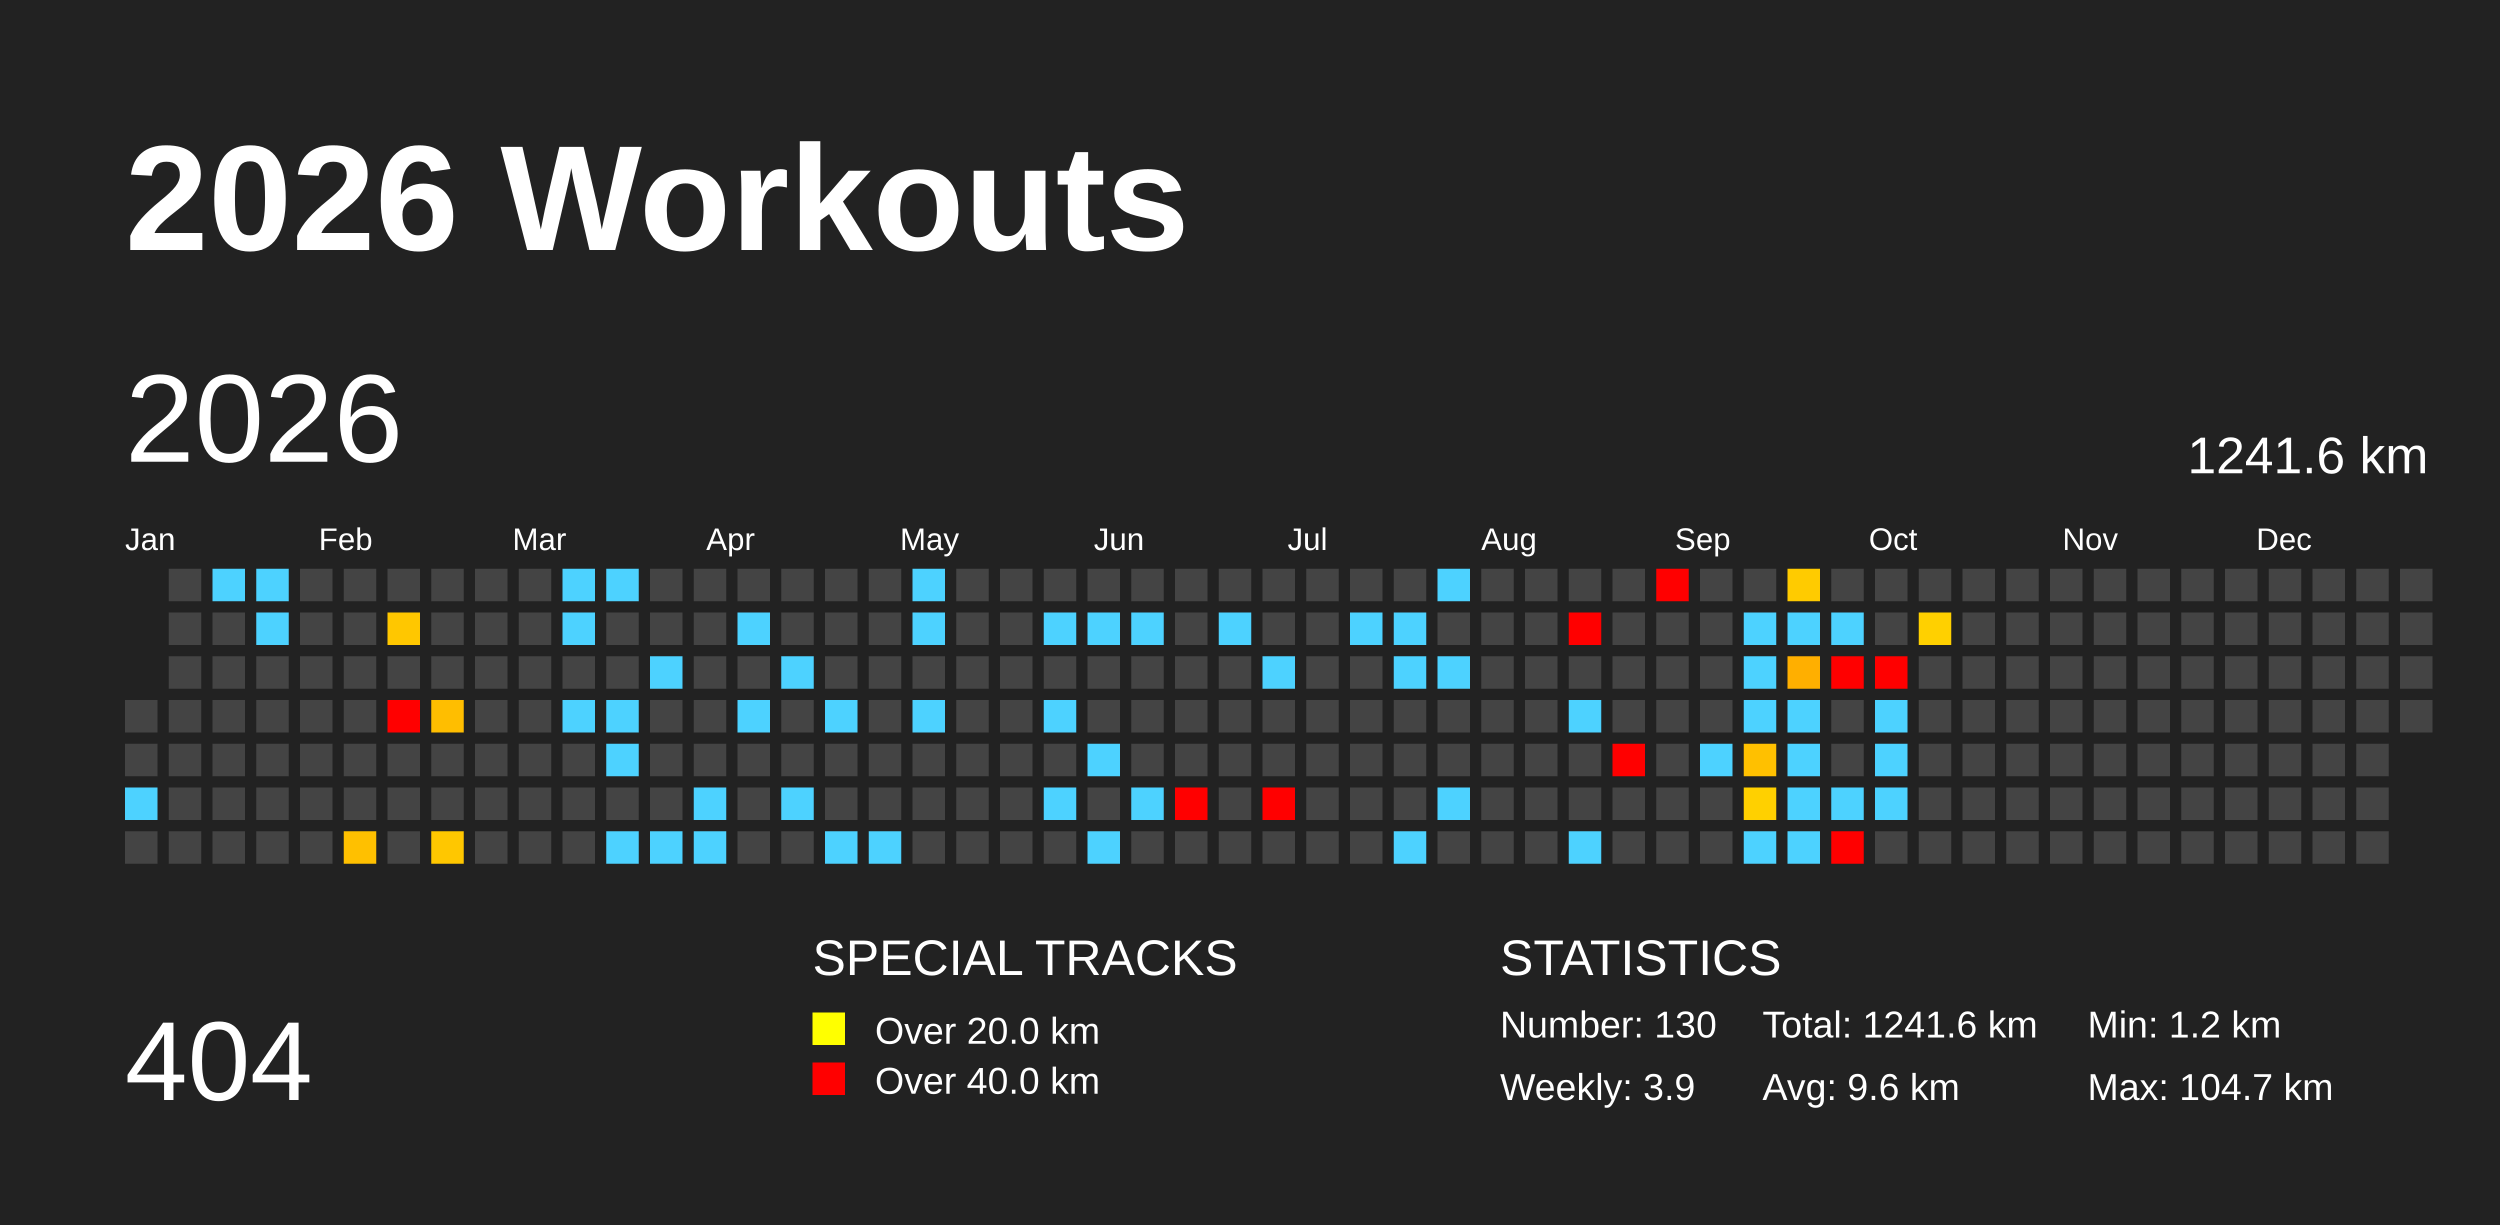
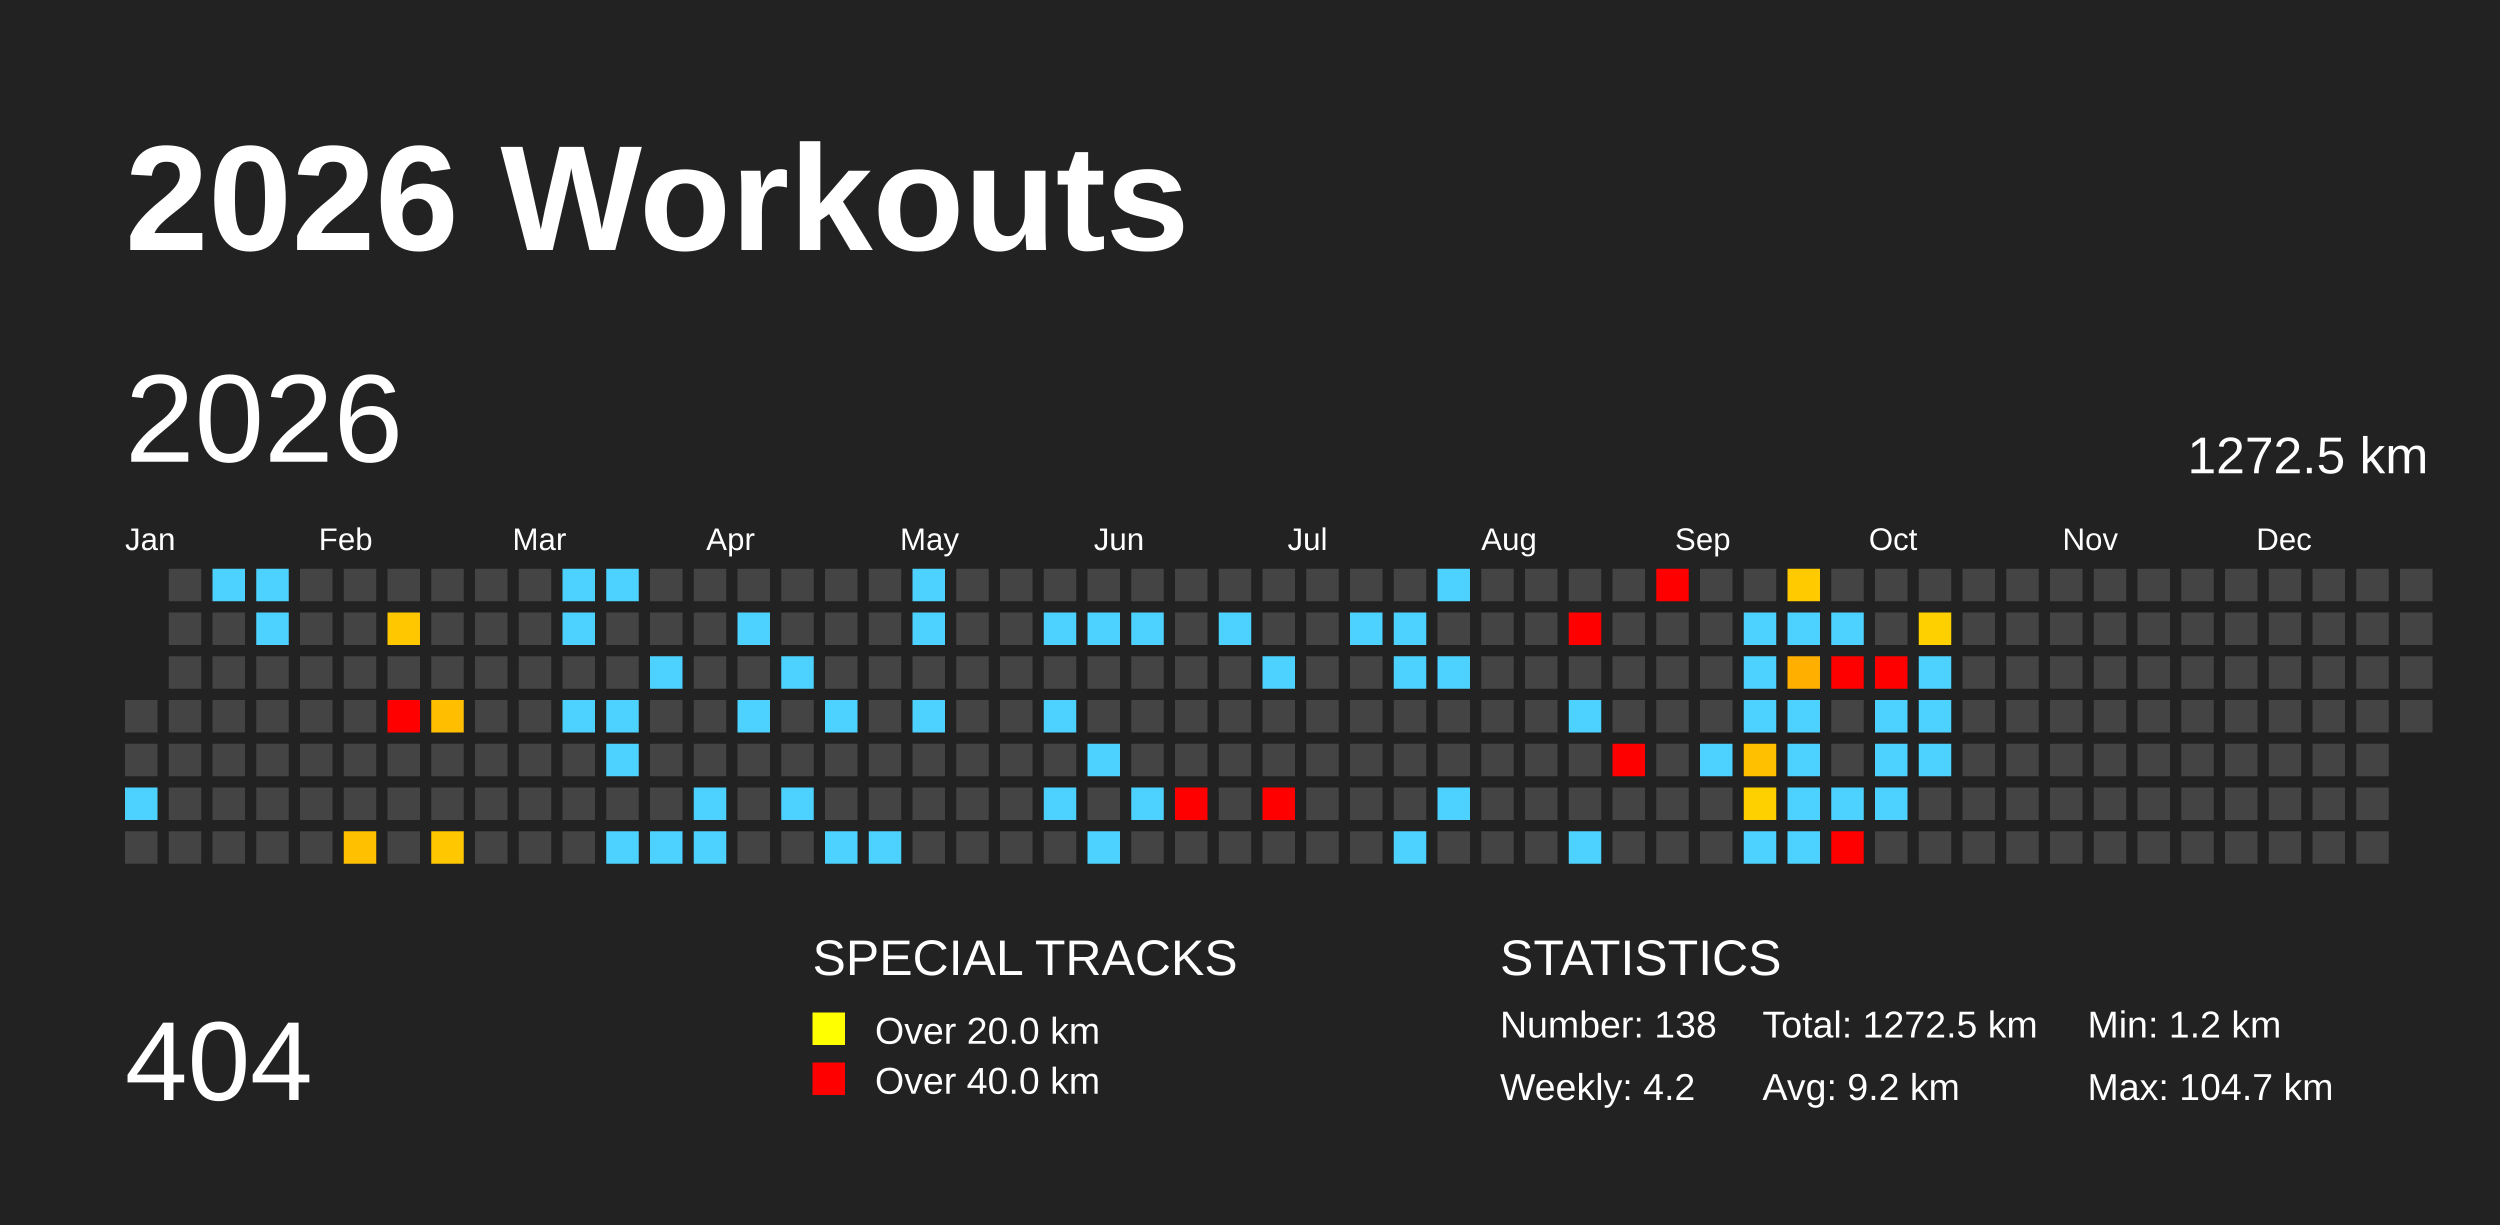
<svg xmlns="http://www.w3.org/2000/svg" baseProfile="full" height="98mm" version="1.1" viewBox="0,0,200,98" width="200mm">
  <defs>
    <pattern height="2" id="indoor-stripe" patternUnits="userSpaceOnUse" width="2">
      <line stroke="white" stroke-opacity="0.45" stroke-width="0.5" x1="0" x2="2" y1="2" y2="0" />
    </pattern>
  </defs>
  <rect fill="#222222" height="98" width="200" x="0" y="0" />
  <text fill="#FFFFFF" style="font-size:12px; font-family:Arial; font-weight:bold;" x="10" y="20">2026 Workouts</text>
  <text fill="#FFFFFF" style="font-size:9px; font-family:Arial" x="10" y="88">404</text>
  <text fill="#FFFFFF" style="font-size:4px; font-family:Arial" x="65" y="78">SPECIAL TRACKS</text>
  <rect fill="yellow" height="2.6" width="2.6" x="65" y="81" />
  <text fill="#FFFFFF" style="font-size:3px; font-family:Arial" x="70" y="83.5">Over 20.0 km</text>
  <rect fill="red" height="2.6" width="2.6" x="65" y="85" />
  <text fill="#FFFFFF" style="font-size:3px; font-family:Arial" x="70" y="87.5">Over 40.0 km</text>
  <text fill="#FFFFFF" style="font-size:4px; font-family:Arial" x="120" y="78">STATISTICS</text>
-   <text fill="#FFFFFF" style="font-size:3px; font-family:Arial" x="120" y="83">Number: 130</text>
-   <text fill="#FFFFFF" style="font-size:3px; font-family:Arial" x="120" y="88">Weekly: 3.9</text>
-   <text fill="#FFFFFF" style="font-size:3px; font-family:Arial" x="141" y="83">Total: 1241.6 km</text>
-   <text fill="#FFFFFF" style="font-size:3px; font-family:Arial" x="141" y="88">Avg: 9.6 km</text>
+   <text fill="#FFFFFF" style="font-size:3px; font-family:Arial" x="120" y="83">Number: 138</text>
+   <text fill="#FFFFFF" style="font-size:3px; font-family:Arial" x="120" y="88">Weekly: 4.2</text>
+   <text fill="#FFFFFF" style="font-size:3px; font-family:Arial" x="141" y="83">Total: 1272.5 km</text>
+   <text fill="#FFFFFF" style="font-size:3px; font-family:Arial" x="141" y="88">Avg: 9.2 km</text>
  <text fill="#FFFFFF" style="font-size:3px; font-family:Arial" x="167" y="83">Min: 1.2 km</text>
  <text fill="#FFFFFF" style="font-size:3px; font-family:Arial" x="167" y="88">Max: 104.7 km</text>
  <text dominant-baseline="hanging" fill="#FFFFFF" style="font-size:10.0px; font-family:Arial;" x="10" y="30">2026</text>
-   <text dominant-baseline="hanging" fill="#FFFFFF" style="font-size:4.125px; font-family:Arial;" x="175" y="35">1241.6 km</text>
+   <text dominant-baseline="hanging" fill="#FFFFFF" style="font-size:4.125px; font-family:Arial;" x="175" y="35">1272.5 km</text>
  <text fill="#FFFFFF" style="font-size:2.5px; font-family:Arial" x="10.0" y="44">Jan</text>
  <text fill="#FFFFFF" style="font-size:2.5px; font-family:Arial" x="25.5" y="44">Feb</text>
  <text fill="#FFFFFF" style="font-size:2.5px; font-family:Arial" x="41.0" y="44">Mar</text>
  <text fill="#FFFFFF" style="font-size:2.5px; font-family:Arial" x="56.5" y="44">Apr</text>
  <text fill="#FFFFFF" style="font-size:2.5px; font-family:Arial" x="72.0" y="44">May</text>
  <text fill="#FFFFFF" style="font-size:2.5px; font-family:Arial" x="87.5" y="44">Jun</text>
  <text fill="#FFFFFF" style="font-size:2.5px; font-family:Arial" x="103.0" y="44">Jul</text>
  <text fill="#FFFFFF" style="font-size:2.5px; font-family:Arial" x="118.5" y="44">Aug</text>
  <text fill="#FFFFFF" style="font-size:2.5px; font-family:Arial" x="134.0" y="44">Sep</text>
  <text fill="#FFFFFF" style="font-size:2.5px; font-family:Arial" x="149.5" y="44">Oct</text>
  <text fill="#FFFFFF" style="font-size:2.5px; font-family:Arial" x="165.0" y="44">Nov</text>
  <text fill="#FFFFFF" style="font-size:2.5px; font-family:Arial" x="180.5" y="44">Dec</text>
  <rect fill="#444444" height="2.6" width="2.6" x="10.0" y="56.0" />
  <rect fill="#444444" height="2.6" width="2.6" x="10.0" y="59.5" />
  <rect fill="#4dd2ff" height="2.6" width="2.6" x="10.0" y="63.0" />
  <rect fill="#444444" height="2.6" width="2.6" x="10.0" y="66.5" />
  <rect fill="#444444" height="2.6" width="2.6" x="13.5" y="45.5" />
  <rect fill="#444444" height="2.6" width="2.6" x="13.5" y="49.0" />
  <rect fill="#444444" height="2.6" width="2.6" x="13.5" y="52.5" />
  <rect fill="#444444" height="2.6" width="2.6" x="13.5" y="56.0" />
  <rect fill="#444444" height="2.6" width="2.6" x="13.5" y="59.5" />
  <rect fill="#444444" height="2.6" width="2.6" x="13.5" y="63.0" />
  <rect fill="#444444" height="2.6" width="2.6" x="13.5" y="66.5" />
  <rect fill="#4dd2ff" height="2.6" width="2.6" x="17.0" y="45.5" />
  <rect fill="#444444" height="2.6" width="2.6" x="17.0" y="49.0" />
  <rect fill="#444444" height="2.6" width="2.6" x="17.0" y="52.5" />
  <rect fill="#444444" height="2.6" width="2.6" x="17.0" y="56.0" />
  <rect fill="#444444" height="2.6" width="2.6" x="17.0" y="59.5" />
  <rect fill="#444444" height="2.6" width="2.6" x="17.0" y="63.0" />
  <rect fill="#444444" height="2.6" width="2.6" x="17.0" y="66.5" />
  <rect fill="#4dd2ff" height="2.6" width="2.6" x="20.5" y="45.5" />
  <rect fill="#4dd2ff" height="2.6" width="2.6" x="20.5" y="49.0" />
  <rect fill="#444444" height="2.6" width="2.6" x="20.5" y="52.5" />
  <rect fill="#444444" height="2.6" width="2.6" x="20.5" y="56.0" />
  <rect fill="#444444" height="2.6" width="2.6" x="20.5" y="59.5" />
  <rect fill="#444444" height="2.6" width="2.6" x="20.5" y="63.0" />
  <rect fill="#444444" height="2.6" width="2.6" x="20.5" y="66.5" />
  <rect fill="#444444" height="2.6" width="2.6" x="24.0" y="45.5" />
  <rect fill="#444444" height="2.6" width="2.6" x="24.0" y="49.0" />
  <rect fill="#444444" height="2.6" width="2.6" x="24.0" y="52.5" />
  <rect fill="#444444" height="2.6" width="2.6" x="24.0" y="56.0" />
  <rect fill="#444444" height="2.6" width="2.6" x="24.0" y="59.5" />
  <rect fill="#444444" height="2.6" width="2.6" x="24.0" y="63.0" />
  <rect fill="#444444" height="2.6" width="2.6" x="24.0" y="66.5" />
  <rect fill="#444444" height="2.6" width="2.6" x="27.5" y="45.5" />
  <rect fill="#444444" height="2.6" width="2.6" x="27.5" y="49.0" />
  <rect fill="#444444" height="2.6" width="2.6" x="27.5" y="52.5" />
  <rect fill="#444444" height="2.6" width="2.6" x="27.5" y="56.0" />
  <rect fill="#444444" height="2.6" width="2.6" x="27.5" y="59.5" />
  <rect fill="#444444" height="2.6" width="2.6" x="27.5" y="63.0" />
  <rect fill="#ffc000" height="2.6" width="2.6" x="27.5" y="66.5" />
  <rect fill="#444444" height="2.6" width="2.6" x="31.0" y="45.5" />
  <rect fill="#ffc700" height="2.6" width="2.6" x="31.0" y="49.0" />
  <rect fill="#444444" height="2.6" width="2.6" x="31.0" y="52.5" />
  <rect fill="red" height="2.6" width="2.6" x="31.0" y="56.0" />
  <rect fill="#444444" height="2.6" width="2.6" x="31.0" y="59.5" />
  <rect fill="#444444" height="2.6" width="2.6" x="31.0" y="63.0" />
  <rect fill="#444444" height="2.6" width="2.6" x="31.0" y="66.5" />
  <rect fill="#444444" height="2.6" width="2.6" x="34.5" y="45.5" />
  <rect fill="#444444" height="2.6" width="2.6" x="34.5" y="49.0" />
  <rect fill="#444444" height="2.6" width="2.6" x="34.5" y="52.5" />
  <rect fill="#ffbe00" height="2.6" width="2.6" x="34.5" y="56.0" />
  <rect fill="#444444" height="2.6" width="2.6" x="34.5" y="59.5" />
  <rect fill="#444444" height="2.6" width="2.6" x="34.5" y="63.0" />
  <rect fill="#ffc700" height="2.6" width="2.6" x="34.5" y="66.5" />
  <rect fill="#444444" height="2.6" width="2.6" x="38.0" y="45.5" />
  <rect fill="#444444" height="2.6" width="2.6" x="38.0" y="49.0" />
  <rect fill="#444444" height="2.6" width="2.6" x="38.0" y="52.5" />
  <rect fill="#444444" height="2.6" width="2.6" x="38.0" y="56.0" />
  <rect fill="#444444" height="2.6" width="2.6" x="38.0" y="59.5" />
  <rect fill="#444444" height="2.6" width="2.6" x="38.0" y="63.0" />
  <rect fill="#444444" height="2.6" width="2.6" x="38.0" y="66.5" />
  <rect fill="#444444" height="2.6" width="2.6" x="41.5" y="45.5" />
  <rect fill="#444444" height="2.6" width="2.6" x="41.5" y="49.0" />
  <rect fill="#444444" height="2.6" width="2.6" x="41.5" y="52.5" />
  <rect fill="#444444" height="2.6" width="2.6" x="41.5" y="56.0" />
  <rect fill="#444444" height="2.6" width="2.6" x="41.5" y="59.5" />
  <rect fill="#444444" height="2.6" width="2.6" x="41.5" y="63.0" />
  <rect fill="#444444" height="2.6" width="2.6" x="41.5" y="66.5" />
  <rect fill="#4dd2ff" height="2.6" width="2.6" x="45.0" y="45.5" />
  <rect fill="#4dd2ff" height="2.6" width="2.6" x="45.0" y="49.0" />
  <rect fill="#444444" height="2.6" width="2.6" x="45.0" y="52.5" />
  <rect fill="#4dd2ff" height="2.6" width="2.6" x="45.0" y="56.0" />
  <rect fill="#444444" height="2.6" width="2.6" x="45.0" y="59.5" />
  <rect fill="#444444" height="2.6" width="2.6" x="45.0" y="63.0" />
  <rect fill="#444444" height="2.6" width="2.6" x="45.0" y="66.5" />
  <rect fill="#4dd2ff" height="2.6" width="2.6" x="48.5" y="45.5" />
  <rect fill="#444444" height="2.6" width="2.6" x="48.5" y="49.0" />
  <rect fill="#444444" height="2.6" width="2.6" x="48.5" y="52.5" />
  <rect fill="#4dd2ff" height="2.6" width="2.6" x="48.5" y="56.0" />
  <rect fill="#4dd2ff" height="2.6" width="2.6" x="48.5" y="59.5" />
  <rect fill="#444444" height="2.6" width="2.6" x="48.5" y="63.0" />
  <rect fill="#4dd2ff" height="2.6" width="2.6" x="48.5" y="66.5" />
  <rect fill="#444444" height="2.6" width="2.6" x="52.0" y="45.5" />
  <rect fill="#444444" height="2.6" width="2.6" x="52.0" y="49.0" />
  <rect fill="#4dd2ff" height="2.6" width="2.6" x="52.0" y="52.5" />
  <rect fill="#444444" height="2.6" width="2.6" x="52.0" y="56.0" />
  <rect fill="#444444" height="2.6" width="2.6" x="52.0" y="59.5" />
  <rect fill="#444444" height="2.6" width="2.6" x="52.0" y="63.0" />
  <rect fill="#4dd2ff" height="2.6" width="2.6" x="52.0" y="66.5" />
  <rect fill="#444444" height="2.6" width="2.6" x="55.5" y="45.5" />
  <rect fill="#444444" height="2.6" width="2.6" x="55.5" y="49.0" />
  <rect fill="#444444" height="2.6" width="2.6" x="55.5" y="52.5" />
  <rect fill="#444444" height="2.6" width="2.6" x="55.5" y="56.0" />
  <rect fill="#444444" height="2.6" width="2.6" x="55.5" y="59.5" />
  <rect fill="#4dd2ff" height="2.6" width="2.6" x="55.5" y="63.0" />
  <rect fill="#4dd2ff" height="2.6" width="2.6" x="55.5" y="66.5" />
  <rect fill="#444444" height="2.6" width="2.6" x="59.0" y="45.5" />
  <rect fill="#4dd2ff" height="2.6" width="2.6" x="59.0" y="49.0" />
  <rect fill="#444444" height="2.6" width="2.6" x="59.0" y="52.5" />
  <rect fill="#4dd2ff" height="2.6" width="2.6" x="59.0" y="56.0" />
  <rect fill="#444444" height="2.6" width="2.6" x="59.0" y="59.5" />
  <rect fill="#444444" height="2.6" width="2.6" x="59.0" y="63.0" />
  <rect fill="#444444" height="2.6" width="2.6" x="59.0" y="66.5" />
  <rect fill="#444444" height="2.6" width="2.6" x="62.5" y="45.5" />
  <rect fill="#444444" height="2.6" width="2.6" x="62.5" y="49.0" />
  <rect fill="#4dd2ff" height="2.6" width="2.6" x="62.5" y="52.5" />
  <rect fill="#444444" height="2.6" width="2.6" x="62.5" y="56.0" />
  <rect fill="#444444" height="2.6" width="2.6" x="62.5" y="59.5" />
  <rect fill="#4dd2ff" height="2.6" width="2.6" x="62.5" y="63.0" />
  <rect fill="#444444" height="2.6" width="2.6" x="62.5" y="66.5" />
  <rect fill="#444444" height="2.6" width="2.6" x="66.0" y="45.5" />
  <rect fill="#444444" height="2.6" width="2.6" x="66.0" y="49.0" />
  <rect fill="#444444" height="2.6" width="2.6" x="66.0" y="52.5" />
  <rect fill="#4dd2ff" height="2.6" width="2.6" x="66.0" y="56.0" />
  <rect fill="#444444" height="2.6" width="2.6" x="66.0" y="59.5" />
  <rect fill="#444444" height="2.6" width="2.6" x="66.0" y="63.0" />
  <rect fill="#4dd2ff" height="2.6" width="2.6" x="66.0" y="66.5" />
  <rect fill="#444444" height="2.6" width="2.6" x="69.5" y="45.5" />
  <rect fill="#444444" height="2.6" width="2.6" x="69.5" y="49.0" />
  <rect fill="#444444" height="2.6" width="2.6" x="69.5" y="52.5" />
  <rect fill="#444444" height="2.6" width="2.6" x="69.5" y="56.0" />
  <rect fill="#444444" height="2.6" width="2.6" x="69.5" y="59.5" />
  <rect fill="#444444" height="2.6" width="2.6" x="69.5" y="63.0" />
  <rect fill="#4dd2ff" height="2.6" width="2.6" x="69.5" y="66.5" />
  <rect fill="#4dd2ff" height="2.6" width="2.6" x="73.0" y="45.5" />
  <rect fill="#4dd2ff" height="2.6" width="2.6" x="73.0" y="49.0" />
  <rect fill="#444444" height="2.6" width="2.6" x="73.0" y="52.5" />
  <rect fill="#4dd2ff" height="2.6" width="2.6" x="73.0" y="56.0" />
  <rect fill="#444444" height="2.6" width="2.6" x="73.0" y="59.5" />
  <rect fill="#444444" height="2.6" width="2.6" x="73.0" y="63.0" />
  <rect fill="#444444" height="2.6" width="2.6" x="73.0" y="66.5" />
  <rect fill="#444444" height="2.6" width="2.6" x="76.5" y="45.5" />
  <rect fill="#444444" height="2.6" width="2.6" x="76.5" y="49.0" />
  <rect fill="#444444" height="2.6" width="2.6" x="76.5" y="52.5" />
  <rect fill="#444444" height="2.6" width="2.6" x="76.5" y="56.0" />
  <rect fill="#444444" height="2.6" width="2.6" x="76.5" y="59.5" />
  <rect fill="#444444" height="2.6" width="2.6" x="76.5" y="63.0" />
  <rect fill="#444444" height="2.6" width="2.6" x="76.5" y="66.5" />
  <rect fill="#444444" height="2.6" width="2.6" x="80.0" y="45.5" />
  <rect fill="#444444" height="2.6" width="2.6" x="80.0" y="49.0" />
  <rect fill="#444444" height="2.6" width="2.6" x="80.0" y="52.5" />
  <rect fill="#444444" height="2.6" width="2.6" x="80.0" y="56.0" />
  <rect fill="#444444" height="2.6" width="2.6" x="80.0" y="59.5" />
  <rect fill="#444444" height="2.6" width="2.6" x="80.0" y="63.0" />
  <rect fill="#444444" height="2.6" width="2.6" x="80.0" y="66.5" />
  <rect fill="#444444" height="2.6" width="2.6" x="83.5" y="45.5" />
  <rect fill="#4dd2ff" height="2.6" width="2.6" x="83.5" y="49.0" />
  <rect fill="#444444" height="2.6" width="2.6" x="83.5" y="52.5" />
  <rect fill="#4dd2ff" height="2.6" width="2.6" x="83.5" y="56.0" />
  <rect fill="#444444" height="2.6" width="2.6" x="83.5" y="59.5" />
  <rect fill="#4dd2ff" height="2.6" width="2.6" x="83.5" y="63.0" />
  <rect fill="#444444" height="2.6" width="2.6" x="83.5" y="66.5" />
  <rect fill="#444444" height="2.6" width="2.6" x="87.0" y="45.5" />
  <rect fill="#4dd2ff" height="2.6" width="2.6" x="87.0" y="49.0" />
  <rect fill="#444444" height="2.6" width="2.6" x="87.0" y="52.5" />
  <rect fill="#444444" height="2.6" width="2.6" x="87.0" y="56.0" />
  <rect fill="#4dd2ff" height="2.6" width="2.6" x="87.0" y="59.5" />
  <rect fill="#444444" height="2.6" width="2.6" x="87.0" y="63.0" />
  <rect fill="#4dd2ff" height="2.6" width="2.6" x="87.0" y="66.5" />
  <rect fill="#444444" height="2.6" width="2.6" x="90.5" y="45.5" />
  <rect fill="#4dd2ff" height="2.6" width="2.6" x="90.5" y="49.0" />
  <rect fill="#444444" height="2.6" width="2.6" x="90.5" y="52.5" />
  <rect fill="#444444" height="2.6" width="2.6" x="90.5" y="56.0" />
  <rect fill="#444444" height="2.6" width="2.6" x="90.5" y="59.5" />
  <rect fill="#4dd2ff" height="2.6" width="2.6" x="90.5" y="63.0" />
  <rect fill="#444444" height="2.6" width="2.6" x="90.5" y="66.5" />
  <rect fill="#444444" height="2.6" width="2.6" x="94.0" y="45.5" />
  <rect fill="#444444" height="2.6" width="2.6" x="94.0" y="49.0" />
  <rect fill="#444444" height="2.6" width="2.6" x="94.0" y="52.5" />
  <rect fill="#444444" height="2.6" width="2.6" x="94.0" y="56.0" />
  <rect fill="#444444" height="2.6" width="2.6" x="94.0" y="59.5" />
  <rect fill="red" height="2.6" width="2.6" x="94.0" y="63.0" />
  <rect fill="#444444" height="2.6" width="2.6" x="94.0" y="66.5" />
  <rect fill="#444444" height="2.6" width="2.6" x="97.5" y="45.5" />
  <rect fill="#4dd2ff" height="2.6" width="2.6" x="97.5" y="49.0" />
  <rect fill="#444444" height="2.6" width="2.6" x="97.5" y="52.5" />
  <rect fill="#444444" height="2.6" width="2.6" x="97.5" y="56.0" />
  <rect fill="#444444" height="2.6" width="2.6" x="97.5" y="59.5" />
  <rect fill="#444444" height="2.6" width="2.6" x="97.5" y="63.0" />
  <rect fill="#444444" height="2.6" width="2.6" x="97.5" y="66.5" />
  <rect fill="#444444" height="2.6" width="2.6" x="101.0" y="45.5" />
  <rect fill="#444444" height="2.6" width="2.6" x="101.0" y="49.0" />
  <rect fill="#4dd2ff" height="2.6" width="2.6" x="101.0" y="52.5" />
  <rect fill="#444444" height="2.6" width="2.6" x="101.0" y="56.0" />
  <rect fill="#444444" height="2.6" width="2.6" x="101.0" y="59.5" />
  <rect fill="red" height="2.6" width="2.6" x="101.0" y="63.0" />
  <rect fill="#444444" height="2.6" width="2.6" x="101.0" y="66.5" />
  <rect fill="#444444" height="2.6" width="2.6" x="104.5" y="45.5" />
  <rect fill="#444444" height="2.6" width="2.6" x="104.5" y="49.0" />
  <rect fill="#444444" height="2.6" width="2.6" x="104.5" y="52.5" />
  <rect fill="#444444" height="2.6" width="2.6" x="104.5" y="56.0" />
  <rect fill="#444444" height="2.6" width="2.6" x="104.5" y="59.5" />
  <rect fill="#444444" height="2.6" width="2.6" x="104.5" y="63.0" />
  <rect fill="#444444" height="2.6" width="2.6" x="104.5" y="66.5" />
  <rect fill="#444444" height="2.6" width="2.6" x="108.0" y="45.5" />
  <rect fill="#4dd2ff" height="2.6" width="2.6" x="108.0" y="49.0" />
  <rect fill="#444444" height="2.6" width="2.6" x="108.0" y="52.5" />
  <rect fill="#444444" height="2.6" width="2.6" x="108.0" y="56.0" />
  <rect fill="#444444" height="2.6" width="2.6" x="108.0" y="59.5" />
  <rect fill="#444444" height="2.6" width="2.6" x="108.0" y="63.0" />
  <rect fill="#444444" height="2.6" width="2.6" x="108.0" y="66.5" />
  <rect fill="#444444" height="2.6" width="2.6" x="111.5" y="45.5" />
  <rect fill="#4dd2ff" height="2.6" width="2.6" x="111.5" y="49.0" />
  <rect fill="#4dd2ff" height="2.6" width="2.6" x="111.5" y="52.5" />
  <rect fill="#444444" height="2.6" width="2.6" x="111.5" y="56.0" />
  <rect fill="#444444" height="2.6" width="2.6" x="111.5" y="59.5" />
  <rect fill="#444444" height="2.6" width="2.6" x="111.5" y="63.0" />
  <rect fill="#4dd2ff" height="2.6" width="2.6" x="111.5" y="66.5" />
  <rect fill="#4dd2ff" height="2.6" width="2.6" x="115.0" y="45.5" />
  <rect fill="#444444" height="2.6" width="2.6" x="115.0" y="49.0" />
  <rect fill="#4dd2ff" height="2.6" width="2.6" x="115.0" y="52.5" />
  <rect fill="#444444" height="2.6" width="2.6" x="115.0" y="56.0" />
  <rect fill="#444444" height="2.6" width="2.6" x="115.0" y="59.5" />
  <rect fill="#4dd2ff" height="2.6" width="2.6" x="115.0" y="63.0" />
  <rect fill="#444444" height="2.6" width="2.6" x="115.0" y="66.5" />
  <rect fill="#444444" height="2.6" width="2.6" x="118.5" y="45.5" />
  <rect fill="#444444" height="2.6" width="2.6" x="118.5" y="49.0" />
  <rect fill="#444444" height="2.6" width="2.6" x="118.5" y="52.5" />
  <rect fill="#444444" height="2.6" width="2.6" x="118.5" y="56.0" />
  <rect fill="#444444" height="2.6" width="2.6" x="118.5" y="59.5" />
  <rect fill="#444444" height="2.6" width="2.6" x="118.5" y="63.0" />
  <rect fill="#444444" height="2.6" width="2.6" x="118.5" y="66.5" />
  <rect fill="#444444" height="2.6" width="2.6" x="122.0" y="45.5" />
  <rect fill="#444444" height="2.6" width="2.6" x="122.0" y="49.0" />
  <rect fill="#444444" height="2.6" width="2.6" x="122.0" y="52.5" />
  <rect fill="#444444" height="2.6" width="2.6" x="122.0" y="56.0" />
  <rect fill="#444444" height="2.6" width="2.6" x="122.0" y="59.5" />
  <rect fill="#444444" height="2.6" width="2.6" x="122.0" y="63.0" />
  <rect fill="#444444" height="2.6" width="2.6" x="122.0" y="66.5" />
  <rect fill="#444444" height="2.6" width="2.6" x="125.5" y="45.5" />
  <rect fill="red" height="2.6" width="2.6" x="125.5" y="49.0" />
  <rect fill="#444444" height="2.6" width="2.6" x="125.5" y="52.5" />
  <rect fill="#4dd2ff" height="2.6" width="2.6" x="125.5" y="56.0" />
  <rect fill="#444444" height="2.6" width="2.6" x="125.5" y="59.5" />
  <rect fill="#444444" height="2.6" width="2.6" x="125.5" y="63.0" />
  <rect fill="#4dd2ff" height="2.6" width="2.6" x="125.5" y="66.5" />
  <rect fill="#444444" height="2.6" width="2.6" x="129.0" y="45.5" />
  <rect fill="#444444" height="2.6" width="2.6" x="129.0" y="49.0" />
  <rect fill="#444444" height="2.6" width="2.6" x="129.0" y="52.5" />
  <rect fill="#444444" height="2.6" width="2.6" x="129.0" y="56.0" />
  <rect fill="red" height="2.6" width="2.6" x="129.0" y="59.5" />
  <rect fill="#444444" height="2.6" width="2.6" x="129.0" y="63.0" />
  <rect fill="#444444" height="2.6" width="2.6" x="129.0" y="66.5" />
  <rect fill="red" height="2.6" width="2.6" x="132.5" y="45.5" />
  <rect fill="#444444" height="2.6" width="2.6" x="132.5" y="49.0" />
  <rect fill="#444444" height="2.6" width="2.6" x="132.5" y="52.5" />
  <rect fill="#444444" height="2.6" width="2.6" x="132.5" y="56.0" />
  <rect fill="#444444" height="2.6" width="2.6" x="132.5" y="59.5" />
  <rect fill="#444444" height="2.6" width="2.6" x="132.5" y="63.0" />
  <rect fill="#444444" height="2.6" width="2.6" x="132.5" y="66.5" />
  <rect fill="#444444" height="2.6" width="2.6" x="136.0" y="45.5" />
  <rect fill="#444444" height="2.6" width="2.6" x="136.0" y="49.0" />
  <rect fill="#444444" height="2.6" width="2.6" x="136.0" y="52.5" />
  <rect fill="#444444" height="2.6" width="2.6" x="136.0" y="56.0" />
  <rect fill="#4dd2ff" height="2.6" width="2.6" x="136.0" y="59.5" />
  <rect fill="#444444" height="2.6" width="2.6" x="136.0" y="63.0" />
  <rect fill="#444444" height="2.6" width="2.6" x="136.0" y="66.5" />
  <rect fill="#444444" height="2.6" width="2.6" x="139.5" y="45.5" />
  <rect fill="#4dd2ff" height="2.6" width="2.6" x="139.5" y="49.0" />
  <rect fill="#4dd2ff" height="2.6" width="2.6" x="139.5" y="52.5" />
  <rect fill="#4dd2ff" height="2.6" width="2.6" x="139.5" y="56.0" />
  <rect fill="#ffc000" height="2.6" width="2.6" x="139.5" y="59.5" />
  <rect fill="#ffd000" height="2.6" width="2.6" x="139.5" y="63.0" />
  <rect fill="#4dd2ff" height="2.6" width="2.6" x="139.5" y="66.5" />
  <rect fill="#ffcb00" height="2.6" width="2.6" x="143.0" y="45.5" />
  <rect fill="#4dd2ff" height="2.6" width="2.6" x="143.0" y="49.0" />
  <rect fill="#ffaf00" height="2.6" width="2.6" x="143.0" y="52.5" />
  <rect fill="#4dd2ff" height="2.6" width="2.6" x="143.0" y="56.0" />
  <rect fill="#4dd2ff" height="2.6" width="2.6" x="143.0" y="59.5" />
  <rect fill="#4dd2ff" height="2.6" width="2.6" x="143.0" y="63.0" />
  <rect fill="#4dd2ff" height="2.6" width="2.6" x="143.0" y="66.5" />
  <rect fill="#444444" height="2.6" width="2.6" x="146.5" y="45.5" />
  <rect fill="#4dd2ff" height="2.6" width="2.6" x="146.5" y="49.0" />
  <rect fill="red" height="2.6" width="2.6" x="146.5" y="52.5" />
  <rect fill="#444444" height="2.6" width="2.6" x="146.5" y="56.0" />
  <rect fill="#444444" height="2.6" width="2.6" x="146.5" y="59.5" />
  <rect fill="#4dd2ff" height="2.6" width="2.6" x="146.5" y="63.0" />
  <rect fill="red" height="2.6" width="2.6" x="146.5" y="66.5" />
  <rect fill="#444444" height="2.6" width="2.6" x="150.0" y="45.5" />
  <rect fill="#444444" height="2.6" width="2.6" x="150.0" y="49.0" />
  <rect fill="red" height="2.6" width="2.6" x="150.0" y="52.5" />
  <rect fill="#4dd2ff" height="2.6" width="2.6" x="150.0" y="56.0" />
  <rect fill="#4dd2ff" height="2.6" width="2.6" x="150.0" y="59.5" />
  <rect fill="#4dd2ff" height="2.6" width="2.6" x="150.0" y="63.0" />
  <rect fill="#444444" height="2.6" width="2.6" x="150.0" y="66.5" />
  <rect fill="#444444" height="2.6" width="2.6" x="153.5" y="45.5" />
  <rect fill="#ffd000" height="2.6" width="2.6" x="153.5" y="49.0" />
-   <rect fill="#444444" height="2.6" width="2.6" x="153.5" y="52.5" />
-   <rect fill="#444444" height="2.6" width="2.6" x="153.5" y="56.0" />
-   <rect fill="#444444" height="2.6" width="2.6" x="153.5" y="59.5" />
+   <rect fill="#4dd2ff" height="2.6" width="2.6" x="153.5" y="52.5" />
+   <rect fill="#4dd2ff" height="2.6" width="2.6" x="153.5" y="56.0" />
+   <rect fill="#4dd2ff" height="2.6" width="2.6" x="153.5" y="59.5" />
  <rect fill="#444444" height="2.6" width="2.6" x="153.5" y="63.0" />
  <rect fill="#444444" height="2.6" width="2.6" x="153.5" y="66.5" />
  <rect fill="#444444" height="2.6" width="2.6" x="157.0" y="45.5" />
  <rect fill="#444444" height="2.6" width="2.6" x="157.0" y="49.0" />
  <rect fill="#444444" height="2.6" width="2.6" x="157.0" y="52.5" />
  <rect fill="#444444" height="2.6" width="2.6" x="157.0" y="56.0" />
  <rect fill="#444444" height="2.6" width="2.6" x="157.0" y="59.5" />
  <rect fill="#444444" height="2.6" width="2.6" x="157.0" y="63.0" />
  <rect fill="#444444" height="2.6" width="2.6" x="157.0" y="66.5" />
  <rect fill="#444444" height="2.6" width="2.6" x="160.5" y="45.5" />
  <rect fill="#444444" height="2.6" width="2.6" x="160.5" y="49.0" />
  <rect fill="#444444" height="2.6" width="2.6" x="160.5" y="52.5" />
  <rect fill="#444444" height="2.6" width="2.6" x="160.5" y="56.0" />
  <rect fill="#444444" height="2.6" width="2.6" x="160.5" y="59.5" />
  <rect fill="#444444" height="2.6" width="2.6" x="160.5" y="63.0" />
  <rect fill="#444444" height="2.6" width="2.6" x="160.5" y="66.5" />
  <rect fill="#444444" height="2.6" width="2.6" x="164.0" y="45.5" />
  <rect fill="#444444" height="2.6" width="2.6" x="164.0" y="49.0" />
  <rect fill="#444444" height="2.6" width="2.6" x="164.0" y="52.5" />
  <rect fill="#444444" height="2.6" width="2.6" x="164.0" y="56.0" />
  <rect fill="#444444" height="2.6" width="2.6" x="164.0" y="59.5" />
  <rect fill="#444444" height="2.6" width="2.6" x="164.0" y="63.0" />
  <rect fill="#444444" height="2.6" width="2.6" x="164.0" y="66.5" />
  <rect fill="#444444" height="2.6" width="2.6" x="167.5" y="45.5" />
  <rect fill="#444444" height="2.6" width="2.6" x="167.5" y="49.0" />
  <rect fill="#444444" height="2.6" width="2.6" x="167.5" y="52.5" />
  <rect fill="#444444" height="2.6" width="2.6" x="167.5" y="56.0" />
  <rect fill="#444444" height="2.6" width="2.6" x="167.5" y="59.5" />
  <rect fill="#444444" height="2.6" width="2.6" x="167.5" y="63.0" />
  <rect fill="#444444" height="2.6" width="2.6" x="167.5" y="66.5" />
  <rect fill="#444444" height="2.6" width="2.6" x="171.0" y="45.5" />
  <rect fill="#444444" height="2.6" width="2.6" x="171.0" y="49.0" />
  <rect fill="#444444" height="2.6" width="2.6" x="171.0" y="52.5" />
  <rect fill="#444444" height="2.6" width="2.6" x="171.0" y="56.0" />
  <rect fill="#444444" height="2.6" width="2.6" x="171.0" y="59.5" />
  <rect fill="#444444" height="2.6" width="2.6" x="171.0" y="63.0" />
  <rect fill="#444444" height="2.6" width="2.6" x="171.0" y="66.5" />
  <rect fill="#444444" height="2.6" width="2.6" x="174.5" y="45.5" />
  <rect fill="#444444" height="2.6" width="2.6" x="174.5" y="49.0" />
  <rect fill="#444444" height="2.6" width="2.6" x="174.5" y="52.5" />
  <rect fill="#444444" height="2.6" width="2.6" x="174.5" y="56.0" />
  <rect fill="#444444" height="2.6" width="2.6" x="174.5" y="59.5" />
  <rect fill="#444444" height="2.6" width="2.6" x="174.5" y="63.0" />
  <rect fill="#444444" height="2.6" width="2.6" x="174.5" y="66.5" />
  <rect fill="#444444" height="2.6" width="2.6" x="178.0" y="45.5" />
  <rect fill="#444444" height="2.6" width="2.6" x="178.0" y="49.0" />
  <rect fill="#444444" height="2.6" width="2.6" x="178.0" y="52.5" />
  <rect fill="#444444" height="2.6" width="2.6" x="178.0" y="56.0" />
  <rect fill="#444444" height="2.6" width="2.6" x="178.0" y="59.5" />
  <rect fill="#444444" height="2.6" width="2.6" x="178.0" y="63.0" />
  <rect fill="#444444" height="2.6" width="2.6" x="178.0" y="66.5" />
  <rect fill="#444444" height="2.6" width="2.6" x="181.5" y="45.5" />
  <rect fill="#444444" height="2.6" width="2.6" x="181.5" y="49.0" />
  <rect fill="#444444" height="2.6" width="2.6" x="181.5" y="52.5" />
  <rect fill="#444444" height="2.6" width="2.6" x="181.5" y="56.0" />
  <rect fill="#444444" height="2.6" width="2.6" x="181.5" y="59.5" />
  <rect fill="#444444" height="2.6" width="2.6" x="181.5" y="63.0" />
  <rect fill="#444444" height="2.6" width="2.6" x="181.5" y="66.5" />
  <rect fill="#444444" height="2.6" width="2.6" x="185.0" y="45.5" />
  <rect fill="#444444" height="2.6" width="2.6" x="185.0" y="49.0" />
  <rect fill="#444444" height="2.6" width="2.6" x="185.0" y="52.5" />
  <rect fill="#444444" height="2.6" width="2.6" x="185.0" y="56.0" />
  <rect fill="#444444" height="2.6" width="2.6" x="185.0" y="59.5" />
  <rect fill="#444444" height="2.6" width="2.6" x="185.0" y="63.0" />
  <rect fill="#444444" height="2.6" width="2.6" x="185.0" y="66.5" />
  <rect fill="#444444" height="2.6" width="2.6" x="188.5" y="45.5" />
  <rect fill="#444444" height="2.6" width="2.6" x="188.5" y="49.0" />
  <rect fill="#444444" height="2.6" width="2.6" x="188.5" y="52.5" />
  <rect fill="#444444" height="2.6" width="2.6" x="188.5" y="56.0" />
  <rect fill="#444444" height="2.6" width="2.6" x="188.5" y="59.5" />
  <rect fill="#444444" height="2.6" width="2.6" x="188.5" y="63.0" />
  <rect fill="#444444" height="2.6" width="2.6" x="188.5" y="66.5" />
  <rect fill="#444444" height="2.6" width="2.6" x="192.0" y="45.5" />
  <rect fill="#444444" height="2.6" width="2.6" x="192.0" y="49.0" />
  <rect fill="#444444" height="2.6" width="2.6" x="192.0" y="52.5" />
  <rect fill="#444444" height="2.6" width="2.6" x="192.0" y="56.0" />
</svg>
